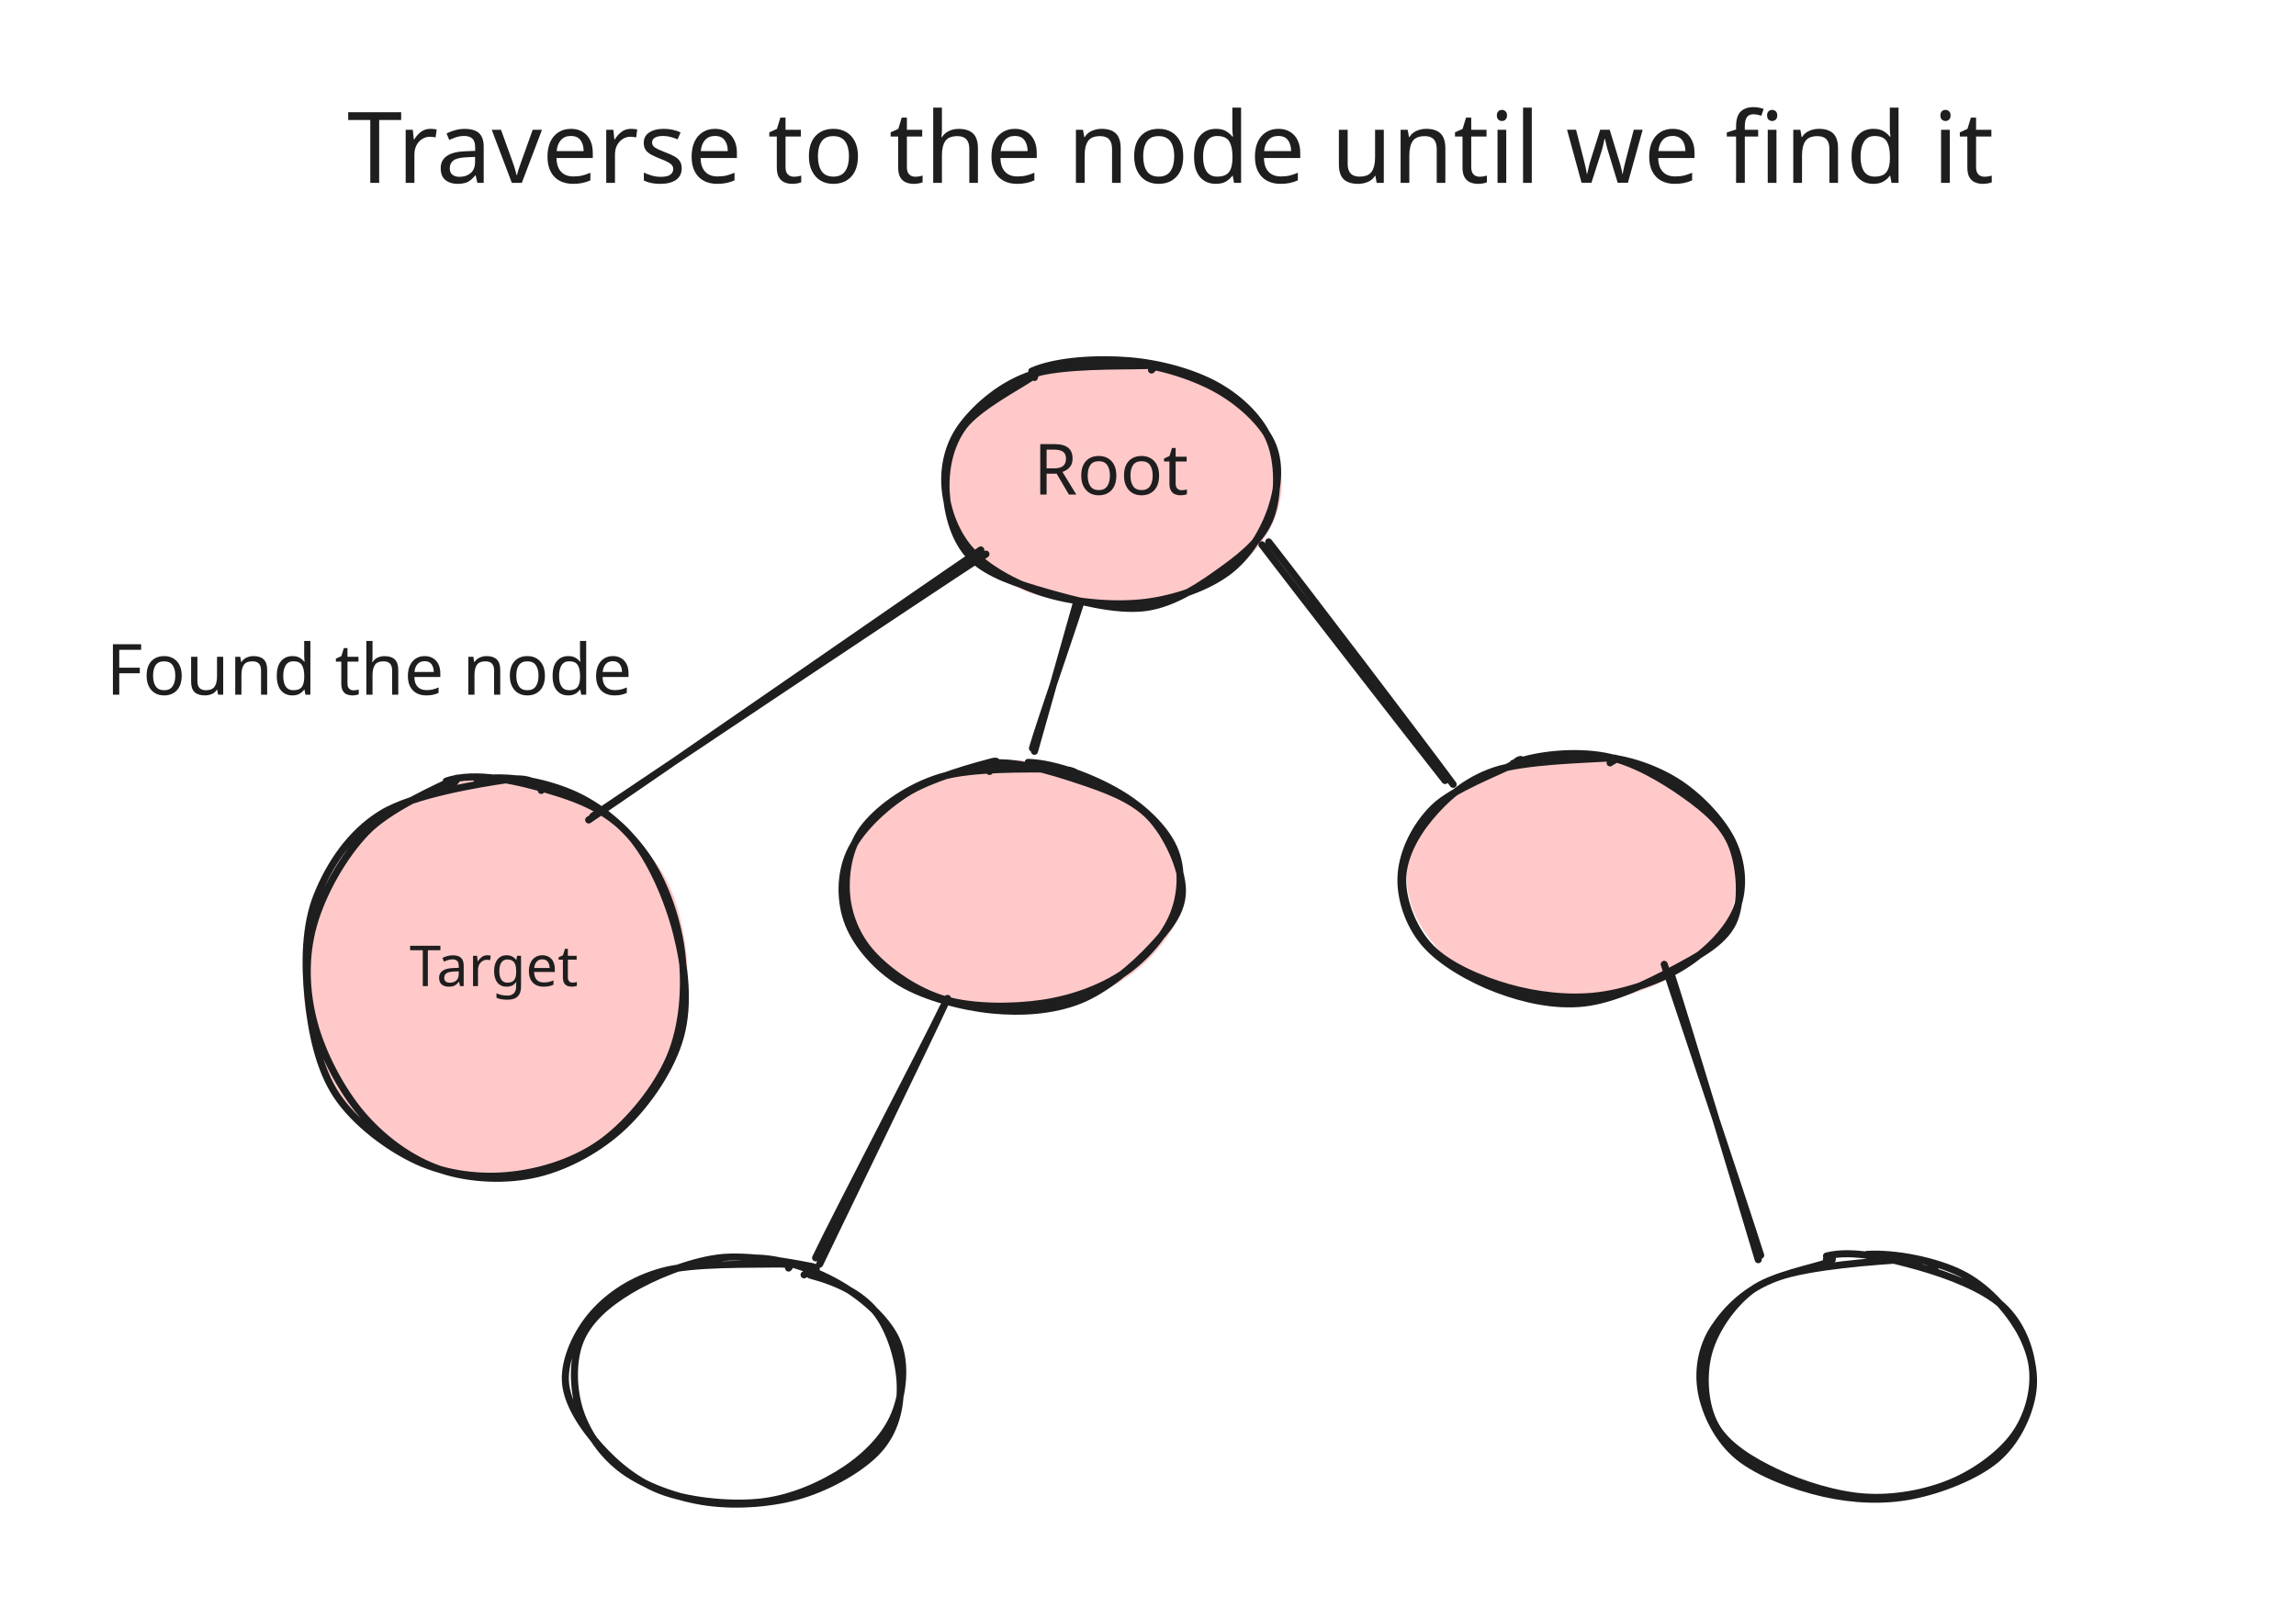
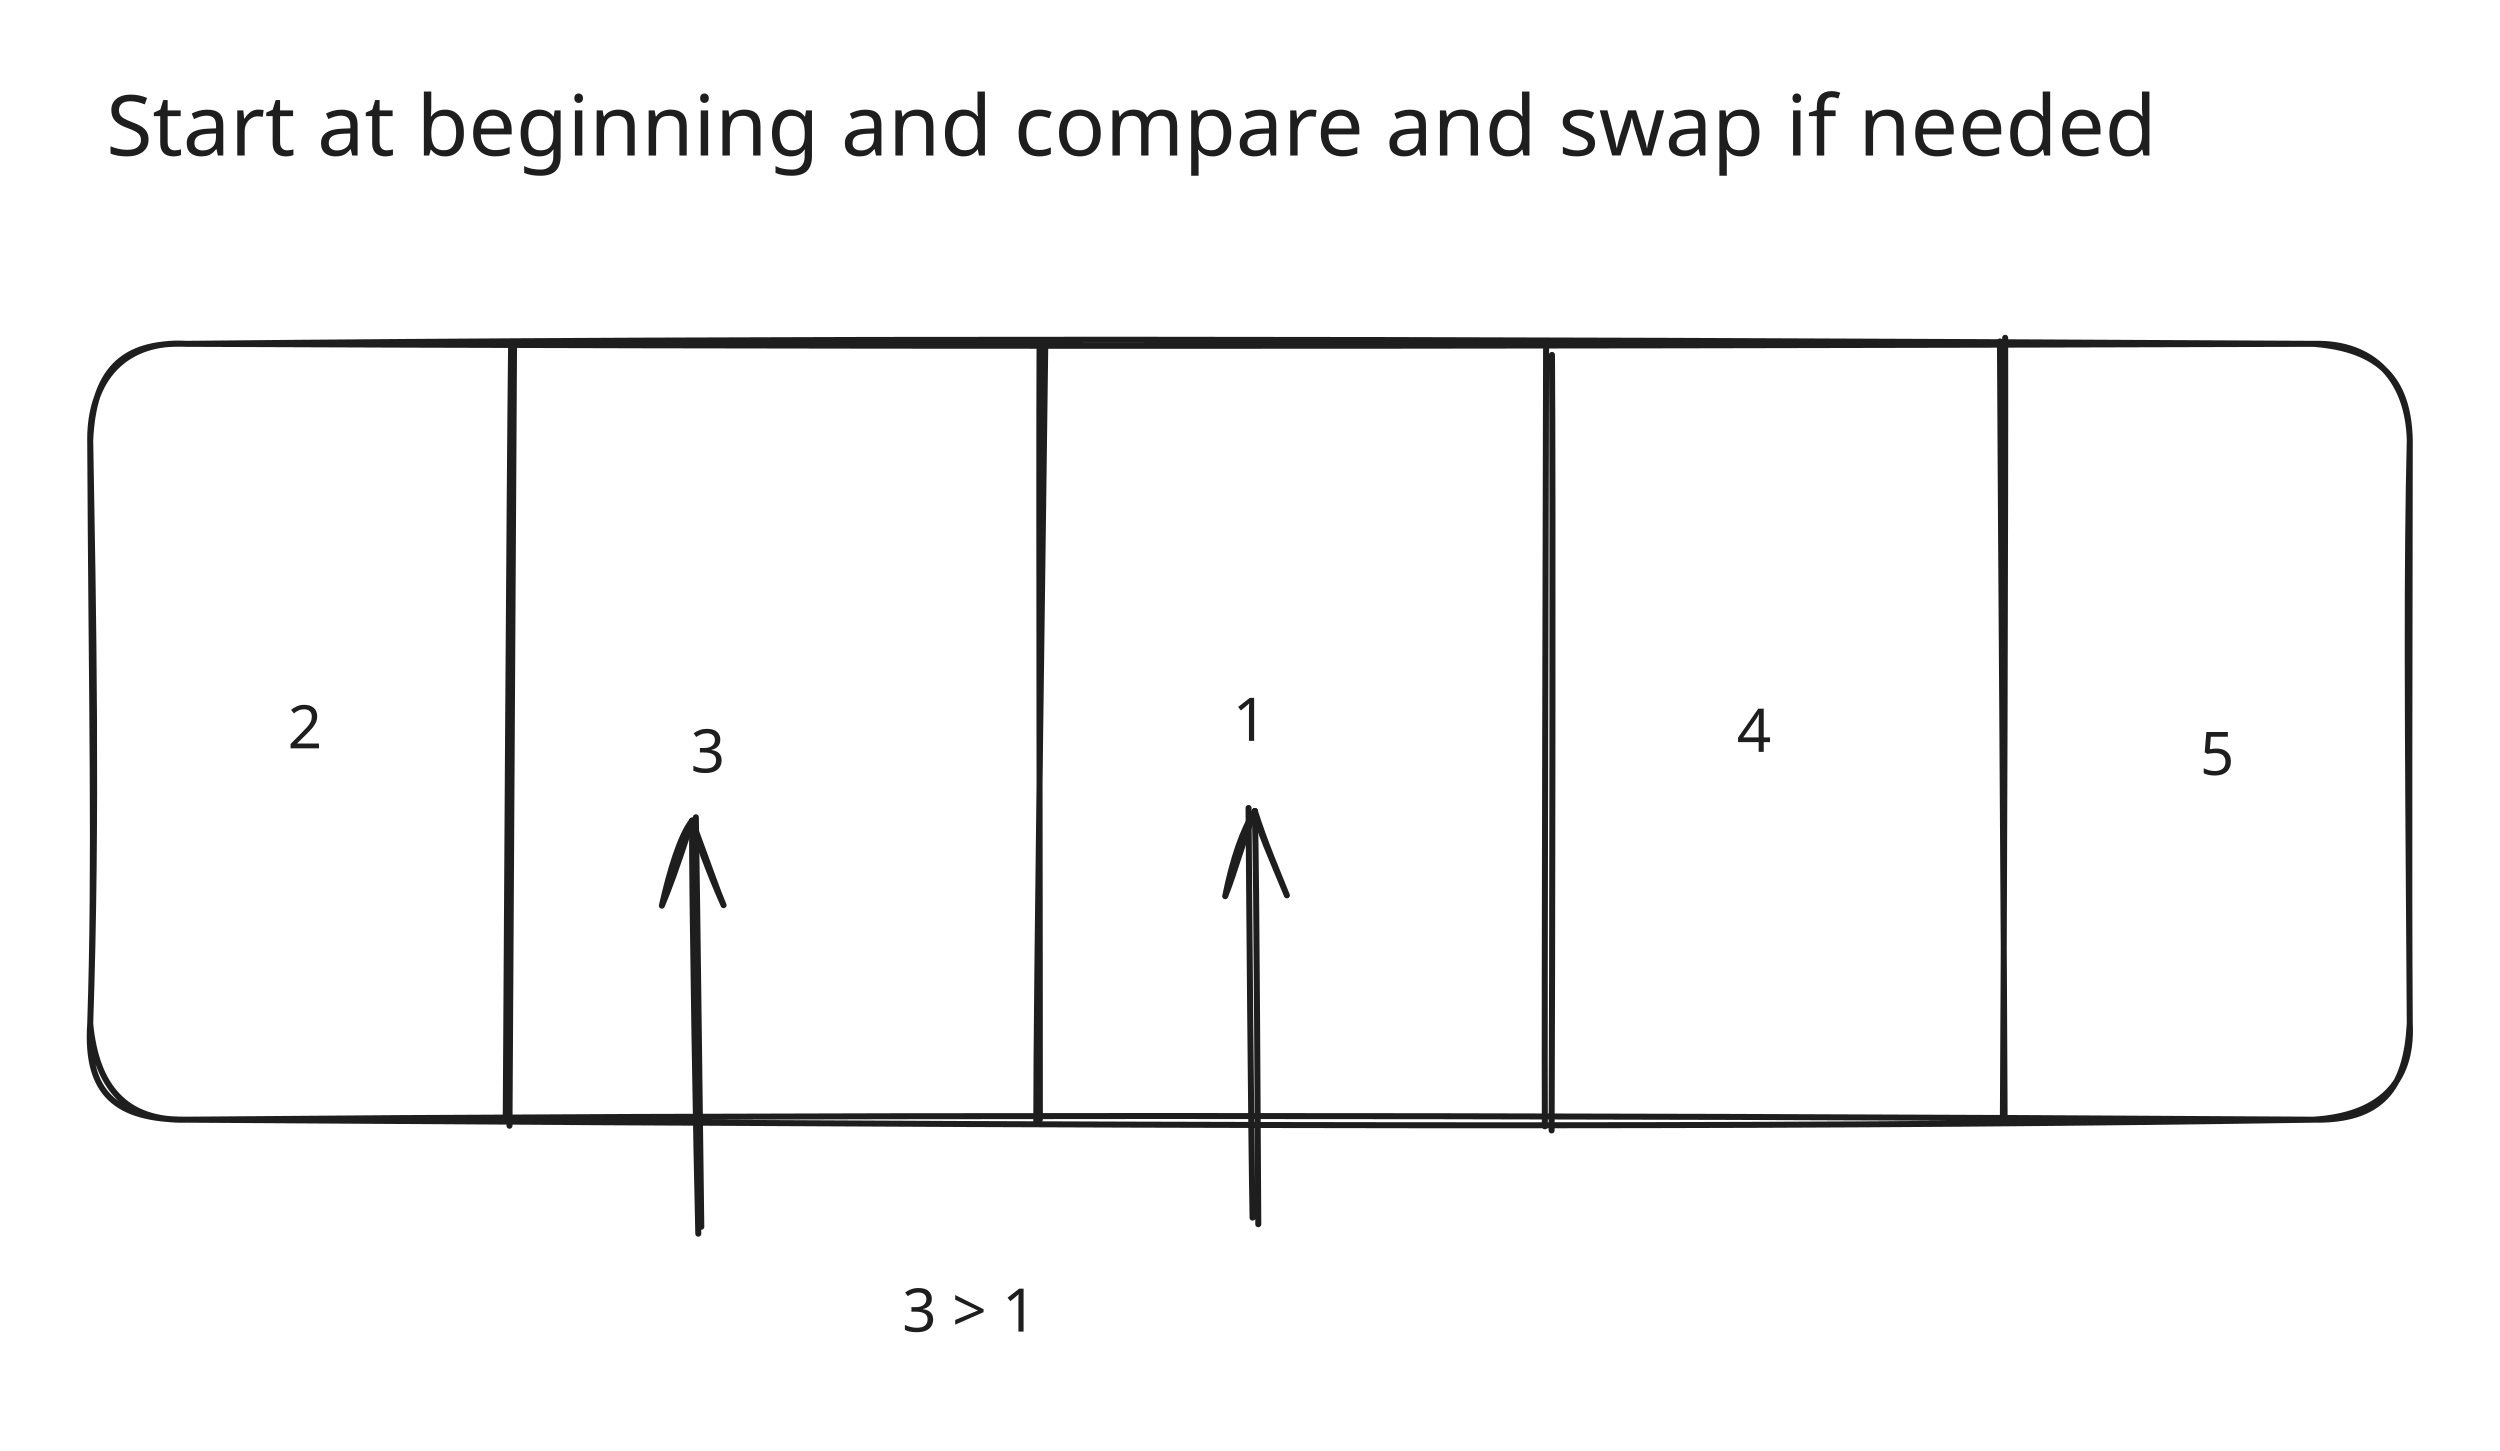
- <svg xmlns="http://www.w3.org/2000/svg" version="1.1" viewBox="0 0 649.457 454.667" width="649.457" height="454.667">
+ <svg xmlns="http://www.w3.org/2000/svg" version="1.1" viewBox="0 0 831.333 482.28" width="831.333" height="482.28">
  
-   eyJ2ZXJzaW9uIjoiMSIsImVuY29kaW5nIjoiYnN0cmluZyIsImNvbXByZXNzZWQiOnRydWUsImVuY29kZWQiOiJ4nO1aW1PjNlx1MDAxNH7nV2ToazfV0V19I0BKgM1uuC3dTidjXHUwMDEyk7hx7NRWXGKhs/+9smF9SWKTlFx1MDAwMO7Mmlx1MDAxOWJLsnUkfd+56OifnVptV88n9u6vtV37vme5Tj+wZrs/R+V3dlx1MDAxMDq+Z6pw/Fx1MDAxY/rToFx1MDAxN7dcdTAwMWNqPVx0f/3lXHUwMDE3azKpXHUwMDBmXHUwMDFjfeP7o3rPXHUwMDFmP75mu/bY9nRoXHUwMDFh/mGea7V/4v/Zjlxc15mEdtw8rkh7XHUwMDAySVx1MDAxN0vbvlx1MDAxN/dcblhcblwimJSQtHDCXHUwMDAz05u2+6b61nJDO62Jinbnx6eXJ0BFXHUwMDAzd+/1nfXps27qh7TbW8d1z/XcjYVcbn0z9rQu1IE/sr84fT38Plx1MDAwMZnyordcdTAwMDJ/Olx1MDAxOHp2XHUwMDE4XHI+XHUwMDE1059YPUfPozKEklLLXHUwMDFixN9IS+7Nk1x1MDAxMLTOKJZcYilEXGJGJKmN3sdS1pW5hFx1MDAwMFx1MDAwMFx0nC7Ite+7flx1MDAxMMn1XHUwMDEz2NFfKtmN1Vx1MDAxYlxyjHheP21ze9tTPZW2mT2NVtE6N5dcdTAwMTRcYkCAXHUwMDE0LGkxtJ3BUJsmXFzGTVx1MDAxOKeKXHUwMDAyRTwzQXa8XHUwMDFjgFx1MDAxNFx1MDAwMGFcdTAwMTippCbqftLqx8D4M12EwFx1MDAxYdut6Fx1MDAxNW/qutmZ9PpPM/lcdTAwMWRAKYTwU8m3dHxR+8NF6GXhl4Ogtu91MvAsYr5eTZvhnafRQfP20zU9vT6D/d2k3benu1T86aRvPVx1MDAwMlx1MDAxMFx1MDAwNFKcUVx0JLsuruONXHUwMDE2x+b6vVGK2Z3MQJaokpMzy1x1MDAxM1x1MDAwMoU8QVhcdTAwMDFcdTAwMTGA1fo8WTnqavNEyTpRnFx1MDAxMq5cdTAwMTQoJGiOJ1x1MDAwNKCOXHUwMDE4U4JcdTAwMDOhXFwoLl5CXHUwMDE0XHUwMDFkWF44sVx1MDAwMlx1MDAwM61lslBRR6BcdTAwMTSTVHGkyCqyYLbEXHUwMDBlginmIFx0eTk7clx1MDAxNUs02CZSU6l8T587XHUwMDBmMVx1MDAxM1GutGmNXHUwMDFkd55b1Vx1MDAxOMJmXHUwMDE2z3w/M31R6Z7rXGZcIjDv9oy0dpDDuXaMMUpcdTAwMWGMnX7fzSxSz3RlOZ5cdTAwMWS01tHzfuBcZlx1MDAxY89yL1ZKYsZtXHUwMDFmfV8qqGdcdTAwMTbrxlxu7ag2nrJSmpZYNCx5XHUwMDExU5lCgFxyVNc3aMo5bPVcdTAwMDYnXHUwMDE353u/6SM4uX/QnfFxtYmqXHUwMDEwrUvBkcG6oFxikzxRKUKxITFUoFx1MDAwMlxmU19E1Fe1aNxIzyjgdFx1MDAxYd7WoJUxXHUwMDE5I6PttmVzysBMXG7BXGbY+CRcdTAwMDTQXHUwMDA27tnllX3gz66Hd1x1MDAwZsfDXHUwMDBmh31ozNtyVG00XHUwMDBiyiP3TFxiRCRcdTAwMTNcdTAwMTTjXHUwMDA1NOPYPVOYXGLEXHUwMDExo9VFM1BgikjFtmCBtlx1MDAwZWdcdTAwMTBZuV5cdTAwMTHOilx1MDAxNMJcdTAwMTlcdTAwMDQhxlx0V+t7UcHk+ti7QV2v8WnwhYpJ48KfQ7XhbCBQXG5nXHUwMDFlo4hKyalBPrxcbpqNyqgjc3FAhFx1MDAwMeNcdTAwMTlcdTAwMDWbwNloliV1TJhxXyR9L3X83+KLztFl+1xmP/T4l+FVJ+yfXHJaV1x1MDAwN39vXHUwMDE4XzCl5OvHXHUwMDE3rJBcdTAwMTlcYksz9YakazNj9agrzVxmXHUwMDBlqo6pMGOVUlx1MDAwMEFcIs9cZkbqXHUwMDE4XHUwMDE4XHUwMDAwXHUwMDEzXHUwMDExefiiXFzbXHUwMDBiL1x1MDAxOK9jbFx1MDAwMlx1MDAxZMlcdTAwMTCTrCC+QIvkXHUwMDAwoqQgXHUwMDE4XHUwMDEwezk73je+XHUwMDAwnistiS8urGBgv1aE8YxuX4wwXHUwMDE2ZVkvxqD/1Y5RUIulXHRbXHUwMDE1MZ5cdTAwMDIxzvfabP37VE330P7R1UWjJcfXcnwgb8KKs9X4O8V2zNRsz46VsnUrnpk0sVAk51x1MDAxNri7fc9sm5tbJYgmuNAzM8FcdTAwMGVcdTAwMTZcdTAwMDQyrtuzgL7vsm5LY7fd6Zz9Neu2XHUwMDA1zC6qXHJoJWVcdTAwMTQ1XHUwMDAzpVx1MDAxNCnIhsWPgIZcXJzBKlxyaFxuiFLFRSUjjW3iOdbjq8JcZlRcYmaCzZxKlDFcYs+B+ePD7KO681x1MDAxYz5cdTAwMWT8tn92fnRcdTAwMGX3oKtccmYheUlOg1BcdTAwMTJcdTAwMDOIXHUwMDEwg2TFRKZ622hcdTAwMDZAz8JZXHUwMDE0XCL+u35mklxuXCJcdTAwMDR/r8zGq7hcXKG2XHUwMDAy3XC8vuNcclx1MDAxNl+xvX5BjWuFet9cdTAwMWaPXHUwMDFkbcT47DueXmxcdTAwMTF/dy9cYvzZ0LaW5sJ8ubBuXHUwMDEyfS5cdTAwMWZqpXe1XHUwMDE0YvFDcv/nzytbfyhe+uhaWvT0ezvZ302ZXHUwMDBmtNgxk0IxXHUwMDEwWbX4XHUwMDFj9Y9GndaXw1x1MDAxM19Pzk96J+2O50+7TrWpL1x1MDAwMZdR30Q3W0tnljM/XHUwMDFkcsJ0umSpjHxUcoxlXHUwMDE193h/ULuI2jjbnuL0hZdxl1x1MDAxN6ZYcZRVNCH2XHUwMDA2WyDq7PdmM/DZx9ldo91und5cdTAwMDQnh8OKc5ezOkaKXHUwMDFhRVx1MDAwNVxmXHUwMDExlX7l0Wyjulx0K1xyp3mkxZhcXJBri1sgK7jLM909cldSiblcdTAwMDCRLslcdTAwMGbqVp26LMdcXC63xVxcVnaIKNpcdTAwMDTgXHUwMDFiZKmcv8TXvZPxg9uw5yP4Ojs9+8wq7nAroUqYS/lbMVx1MDAxN6ebd1x0c+WS1TVcdTAwMDGAcfzRXHUwMDBmo/s/Ym66stElt2ZzM7p+kblcXFx1MDAxMclcZmrXZ+7o985lc3567/KeXHUwMDE3iM78WLauK+4vXHUwMDBiUWZzKVdvXHUwMDE1Klx1MDAxM1x1MDAxNuuIxyNcdTAwMWIrs1x1MDAwZZkjV0lOWVx1MDAwMGJcYslcdTAwMWaR8f+HyVx1MDAxZopWOrpcdTAwMDTdkNhF+URSYpJcdTAwMDFM51xcbLChS1vh7eX+x+nF+cRi+902Pm3fVDzTblxiXHUwMDFib+hcdTAwMDKRXG44yqS14nO9wN+K2FxmQ5TYXHUwMDE01ChUhUGm1j9hNlna88KKmiiebuMw7ztcdTAwMWZXlLnSsnRiYEVAtWvar+mhXfP8vl2betpxazO7dmtYX3OKso2ufZtnQT7XqP1JUaIxN5ylrOJmXCKtlXTE5UnH4vNcdTAwMDFosTTZ0lZKKrbJqcbmJ3k0XHUwMDBl/HkousOhc6A63Y51U206M1wicjuGKazi2JiLfE7kJWwuPjhDVZ2ayVx1MDAxNkJhxVduZi+fPFx1MDAxNkhSjCR5VyZcdTAwMTNMmcri9FVcdTAwMGZcdTAwMWU3I9FcdTAwMTLCvC1li/re6NDxzpPx3rUmk3Nt5jLxj8ziOf2nXHRJ5di9c+xZo9wu7DxxPmKXXHUwMDFkO1xc33a+/Vx1MDAwYuFy0VgifQ==
+   eyJ2ZXJzaW9uIjoiMSIsImVuY29kaW5nIjoiYnN0cmluZyIsImNvbXByZXNzZWQiOnRydWUsImVuY29kZWQiOiJ4nO2a63PauFx1MDAxNsC/569guF83Xr1cdTAwMWb9cGfSPFx1MDAxYUia0tKmTe/sdIxtiFx1MDAxM2Oztlx0oTv93/fIXHUwMDEw/CBQ2Fx1MDAwNcreLZ1pQJKtI+n8dFx1MDAxZdJcdTAwMWZcdTAwMDe1Wj1cdTAwMWRcdTAwMGa8+ota3Xt07MB3Y3tU/8WUP3hx4kchVJHsd1x1MDAxMlxyYydreZumg+TFr7/ag4HV89NOXHUwMDE03VtO1J885lx1MDAwNV7fXHUwMDBi01x1MDAwNFx1MDAxYf5cdTAwMGZ+12p/ZP9cdTAwMTc6ij0ntcNe4GVcdTAwMGZkVXlfWPFq6VVcdTAwMTRm/UqNXHSnXGarWVx1MDAwMz85ge5Sz4Xarlx1MDAxZCReXmOK6smValx1MDAxZN5EJ1x1MDAxN+PH7vnQRp1z3Fxu8l67flx1MDAxMLTTcZBJlUQw+LwuSePo3vvou+nt01xmXHUwMDE0ylx1MDAxNz1cdTAwMTVHw95t6CVm9HhWXHUwMDFhXHJsx0/HplxmoVnpZFxuXtTykkf4xVx1MDAwNLc0fKjSgilGZT5cdTAwMWTmXHUwMDA1RDJcdTAwMGJxyiWSXGYzyVhFsOMoiGIj2H+wZ/7lonVs575cdTAwMDfyhe6sTVx1MDAxYdthMrBjWK683Wg6ZCmxReEjXHUwMDE5XCK0JMet5/duUyNcZs+XXCLxslXAWFx1MDAxMY2xlnmN6XTQcDOF+C2f+9jue1xy80g4XGaC4lx1MDAwNIbudFx1MDAwMp9cdTAwMTQnV1x1MDAxZDot+ZaPyrQ/rapcXFHtSqqXeo/5UFx1MDAwYoqCXHUwMDFiTe1cXN016btcdTAwMGZx37v78M7/8nBZn7X7Nv2Wiz9cdTAwMWO49kTvsERaUqpcdTAwMTiWOleTwFx1MDAwZu+rY1x1MDAwYlwi5z5X1YPCQOZcdTAwMTApyVmgQ5BFcMC8Ky4xRWJlOp5cdTAwMWb0XtOhmLI0XHUwMDE3glxipVx0UlqV4KBcdTAwMWFZfCdwcIthgFRhkINxXG770nN0VOEgknOF+Fx1MDAwNtAoVcwxsExNsUJYrqGmuVRRmLb9r2ZNXGIqlZ7ZfT9cdTAwMTiX1jTTX6Ni9VLRUeD3jFx1MDAxYddcdTAwMWRcdTAwMTDVi0tcdTAwMWGe+mB+Zlxy+r7rXHUwMDE2XHKEXHUwMDAz/dh+6MWNVTb2KPZ7fmhcdTAwMDfv58WAXHUwMDExe+dPS4StwlwidezEM7XZZC2lM2v1nO3irFo6w9MoJGVCr2G8vtL2q3fHonGrpWx1XXhDON5vPFx1MDAwNSpcdTAwMWKvMp6g/lx1MDAxNlVCKSqJXHUwMDA2XHUwMDE0XHUwMDA0r1xitjk+c7GKxspC8KGIY8mlykc4pZNcdTAwMTJOXHUwMDE48JlP11x1MDAwNi1cdTAwMTf5vuXaXG61SWrH6Us/dP2wV33EXHUwMDBi3Vx1MDAwNTWBnaTHUb/vpyBGK/LDtNpcInvvUVx1MDAxY0ejW8+em1x1MDAwYnjzwrqBeV3ZVOffavnKZT9m33/75fut51Y4f/qg+HddrFx0k9XSXHUwMDE51lhojFx1MDAwNNialbG+iHxcdTAwMWF+PDy977jd8eno+qbzxb7eb6ylXCKwUWolkEBcdTAwMTJcdEXnXFxS4Fx1MDAxZHFBXHUwMDA1+Odqe1b3r1BNXHUwMDEw7LuUb8kh/Yn1P1x1MDAxOGtcIqqlT1gzUFx1MDAxOK00X53q6KJ5PY5fti+D1+xL6zY+O7nqdfebas3BW9ZcdTAwMTSCO1x1MDAwMVNbdEsnVFx1MDAwYotcdTAwMGJcIiXYcqwor8r1Y6lWTGJcdTAwMGVcdTAwMDDlK/hcdTAwMTPqn1CbtcO0Wpq74IRQKjRd3Vx1MDAwNb9px1x1MDAxZt4mXHUwMDBmV62T+0vaXHUwMDFii+To5bHcb6oxRtjSRHAmXHUwMDA1VlLlmjihmmZUM5PXIVxc4v0y1lx1MDAxME5TpMCLyFx1MDAxZv7J9b+K64WJr4VYM1x1MDAwNIacXGK6uq3uv/6dea37N1x1MDAxZT+WN++T10dq9HCx31Rzii0hXHUwMDA0XHUwMDE3TDPMUCFccjjJe9EsKWymwoTe27PVmFmEQoC/JCU854BcdTAwMTPNXHUwMDAwar1cdTAwMDGkl2e9ZppWyvxOlvz6s1x1MDAxM1B7fH7KPtLHNm90j5utdjlcdTAwMTH8pIG2gWa91C+RXFzk67rtnFx1MDAxYVmQU1x1MDAwYrxuXHUwMDE5nXJGLY1cdTAwMDaL0mklUau5s0J3m8idLVx1MDAwMlx1MDAxY7OF5z5cdTAwMThcdTAwMDJPXCJcdF4jtX1xd382vGRnj+Mo6ShcdTAwMTa3m9ef3u434kD3XHUwMDEyxFx1MDAxOVj1XHUwMDFkIU4tYXLbXHUwMDFjY1x0XHUwMDBlxEqMS81cdTAwMThXXGb/XHUwMDFmM07Ba1rneOfvMU53yzjdXHUwMDEx41x1MDAwNde7yjhBjIKhYKszfuhH5PQquHTaI6dJUPz+Ouk195tx8M3B/2ZcdTAwMDC5VoRcdTAwMTGsqudXYF5cdMJCXHUwMDEwhFx1MDAwMChZXHUwMDExbIOQXHUwMDEzS5rzKyk10WJFylx0XHUwMDAyR4vAXHUwMDFltYGo+59ygMV2XHUwMDBiXCLbXHUwMDExiHjhObI0XHUwMDA3NJjL1YPku17jhn1izuert9L/Sq7u+jeOt+dcdTAwMWNiIZdwaIytgnnglGCCpWRbXHUwMDA1Mcs1gmnHXHUwMDEwmK/EIdaMS8bRv4lDvltcdTAwMGX5bjgkdGFcbloqTqjJvq7M4Vx1MDAxYs/9+s5cdTAwMWScn/9+9qrhIPdcdTAwMDKdNML95pBN7lx1MDAxOFx1MDAxMY51+Vx1MDAxMkX2uNKWXHUwMDA0a6hcdTAwMDX4oYhcbr01XGIlXHUwMDExloK1XHUwMDEw4IBcdTAwMDCNhTmfUUjnKFSUXGLOJdnAcfFcdTAwMGaGUJVKl0DYNlx0p5qd1jpcdTAwMWXQXHUwMDEy+mGvZoduzYn6Zmaz78nIXHUwMDFl1PxuLYRJ8tzabqn9O/KthDlhSzGfhFx1MDAxNc9xXoiM5lx1MDAxY1/NldJyjeB2eaCzl6BcdTAwMGKhXHUwMDE2g86hkoA7SsBcYlx1MDAxMlwi+fasLbKooJhizpRmiClcdTAwMDB+XHUwMDFldVxc2JRnXHUwMDE2V1BGUfFAcH/y0n85Ml05L11cdTAwMTB5eru3sUKWJdtPnGGSzbtcdTAwMTBcdTAwMWM2K5OoZVgywlxujXr2wGhcYkQ+giqOiaLSXHUwMDA0gnOTsuGEeJXWjebEXHUwMDBml2haVlx1MDAwZkqWv+Og+HftzYWyhVE1hHhcdTAwMTBKUprD+N07oZ/OXHUwMDFlji4+XHUwMDBm/ehcdTAwMTXGp2+azdFNXHUwMDExpH3cW8B3tlx1MDAxMEwy11x1MDAwNFx1MDAwYsZJ7idMNlx1MDAxN3NXkyCDXHTieIsxNbIkp0hwjZk5nVx1MDAxNuRcdTAwMTk34rm9RUCMwVx038u9Zd1LzevvLds889o24ovWO6ten/BFUcLipFx1MDAxOThcdTAwMGVcdTAwMDRiVLk6353D/uVN8+xTp/M6Tk+HrVx1MDAxMCD/sN98y1x1MDAwMjNcdTAwMTnRW2SYKUuueb5cdTAwMDWbvORcbmn8Q691c6ZcdTAwMGLX3beenq79t7boave2UtTlLteKylx1MDAwZqZcdTAwMTDX7cFcdTAwMDBihNSbbZWwVL47XHUwMDFkft59/cH3Ri+Xq87BlGODjJftvd9cdTAwMGW+/Vx0QXtcIlx1MDAxNSJ9
  <defs>
    <style class="style-fonts">
      @font-face {
        font-family: "Virgil";
        src: url("https://unpkg.com/@excalidraw/excalidraw@undefined/dist/excalidraw-assets/Virgil.woff2");
      }
      @font-face {
        font-family: "Cascadia";
        src: url("https://unpkg.com/@excalidraw/excalidraw@undefined/dist/excalidraw-assets/Cascadia.woff2");
      }
      @font-face {
        font-family: "Assistant";
        src: url("https://unpkg.com/@excalidraw/excalidraw@undefined/dist/excalidraw-assets/Assistant-Regular.woff2");
      }
    </style>
  </defs>
-   <rect x="0" y="0" width="649.457" height="454.667" fill="transparent" />
-   <g stroke-linecap="round" transform="translate(266.8761 102.3333) rotate(0 47.33334 34.33333)">
-     <path d="M57.62 1.66 C65.47 2.32, 74.42 5.87, 80.52 10.07 C86.62 14.28, 92.48 20.63, 94.22 26.86 C95.97 33.09, 94.26 41.68, 90.98 47.47 C87.71 53.25, 81.27 58.19, 74.57 61.58 C67.87 64.97, 59.29 67.23, 50.78 67.8 C42.27 68.38, 31.15 68.02, 23.51 65.03 C15.87 62.04, 8.75 55.37, 4.95 49.86 C1.14 44.34, -0.25 38.02, 0.68 31.93 C1.61 25.85, 5.36 18.26, 10.54 13.36 C15.71 8.46, 23.31 4.5, 31.74 2.55 C40.17 0.59, 56.08 1.56, 61.1 1.65 C66.11 1.73, 62.28 2.52, 61.84 3.07 M70.2 3.6 C77.7 5.89, 84.93 11.85, 89.16 17.29 C93.4 22.72, 95.99 29.99, 95.63 36.2 C95.27 42.41, 92.12 49.37, 87.01 54.53 C81.89 59.69, 73.26 65.15, 64.93 67.16 C56.6 69.18, 45.19 68, 37.04 66.6 C28.88 65.19, 21.92 62.64, 16.03 58.73 C10.13 54.81, 3.74 48.96, 1.67 43.11 C-0.41 37.27, 0.77 29.51, 3.58 23.65 C6.39 17.8, 11.84 12.08, 18.54 7.99 C25.25 3.9, 35.35 -0.19, 43.81 -0.86 C52.28 -1.54, 65.36 3.1, 69.34 3.96 C73.32 4.82, 68.03 3.63, 67.69 4.31" stroke="none" stroke-width="0" fill="#ffc9c9" />
-     <path d="M51.23 0.37 C59.36 0.5, 69.82 3.75, 76.74 7.48 C83.66 11.22, 90.09 17.12, 92.75 22.77 C95.42 28.43, 94.78 35.32, 92.76 41.42 C90.74 47.51, 86.51 54.92, 80.61 59.35 C74.71 63.79, 65.86 66.95, 57.37 68.03 C48.89 69.11, 37.9 68.21, 29.71 65.85 C21.51 63.49, 13.09 58.95, 8.21 53.88 C3.33 48.81, 0.88 41.48, 0.43 35.45 C-0.01 29.41, 1.43 23.01, 5.52 17.7 C9.62 12.39, 16.54 6.34, 25 3.58 C33.47 0.81, 50.67 1.3, 56.31 1.09 C61.95 0.89, 58.91 1.89, 58.85 2.34 M24.98 2.66 C31.97 -0.44, 43.69 -1, 52.46 -0.29 C61.23 0.41, 70.95 3.11, 77.59 6.89 C84.24 10.68, 89.85 16.26, 92.35 22.41 C94.85 28.56, 94.77 37.77, 92.61 43.78 C90.45 49.8, 85.31 54.2, 79.4 58.49 C73.49 62.78, 65.54 68.42, 57.15 69.54 C48.76 70.65, 37.28 67.53, 29.06 65.18 C20.84 62.83, 12.56 60.15, 7.85 55.44 C3.13 50.73, 1.14 43.13, 0.77 36.94 C0.41 30.76, 1.67 23.75, 5.67 18.34 C9.67 12.93, 21.43 6.81, 24.77 4.49 C28.11 2.18, 24.97 4.13, 25.72 4.45" stroke="#1e1e1e" stroke-width="2" fill="none" />
+   <rect x="0" y="0" width="831.333" height="482.28" fill="transparent" />
+   <g stroke-linecap="round" transform="translate(30 114.3334) rotate(0 385.6667 129)">
+     <path d="M32 0 C232.29 0.86, 434.42 0.91, 739.33 0 M32 0 C229.12 -1.92, 426.25 -1.71, 739.33 0 M739.33 0 C761.81 1.77, 770.91 12.29, 771.33 32 M739.33 0 C759.9 -0.52, 770.79 12.57, 771.33 32 M771.33 32 C771.29 103.81, 770.99 175.6, 771.33 226 M771.33 32 C770.32 74.61, 770.54 116.32, 771.33 226 M771.33 226 C770.16 247.72, 761.85 258.4, 739.33 258 M771.33 226 C772.34 246.34, 760.58 256.67, 739.33 258 M739.33 258 C476.52 256.33, 212.84 256.4, 32 258 M739.33 258 C587.78 260.29, 435.99 260.66, 32 258 M32 258 C11.83 258.58, 1.99 247.18, 0 226 M32 258 C8.72 258.02, -1.55 249.51, 0 226 M0 226 C1.8 172.81, 0.41 117.7, 0 32 M0 226 C2.35 157.86, 1 87.91, 0 32 M0 32 C-0.14 12.12, 11.25 -1.27, 32 0 M0 32 C1.1 9.27, 10.31 -0.79, 32 0" stroke="#1e1e1e" stroke-width="2" fill="none" />
  </g>
-   <g transform="translate(290.7297 124.3893) rotate(0 23.50998 12.5)">
-     <text x="23.51" y="0" font-family="Virgil, Segoe UI Emoji" font-size="20px" fill="#1e1e1e" text-anchor="middle" style="white-space: pre;" direction="ltr" dominant-baseline="text-before-edge">Root</text>
-   </g>
-   <g stroke-linecap="round" transform="translate(397.2094 214) rotate(0 47.33334 34.33333)">
-     <path d="M66 2.07 C73.76 4.05, 81.06 10.44, 85.72 15.54 C90.38 20.64, 93.46 26.74, 93.94 32.66 C94.43 38.58, 92.99 45.55, 88.63 51.07 C84.28 56.59, 75.65 62.99, 67.82 65.8 C59.99 68.6, 49.94 68.6, 41.66 67.88 C33.37 67.16, 24.54 65.29, 18.13 61.49 C11.72 57.69, 5.89 50.93, 3.19 45.07 C0.48 39.21, -0.18 32.26, 1.92 26.34 C4.02 20.41, 9.74 13.71, 15.8 9.5 C21.86 5.29, 29.28 1.88, 38.26 1.07 C47.24 0.26, 63.51 3.57, 69.68 4.66 C75.86 5.75, 75.58 7.03, 75.3 7.61 M45.12 0.34 C53.2 -0.52, 63.95 1.45, 71.25 4.56 C78.55 7.66, 85.27 13.8, 88.92 18.94 C92.57 24.09, 93.57 29.51, 93.16 35.44 C92.75 41.37, 91.31 49.23, 86.46 54.53 C81.61 59.82, 72.12 64.89, 64.06 67.2 C56 69.51, 46.41 69.72, 38.11 68.38 C29.81 67.04, 20.26 63.81, 14.25 59.16 C8.24 54.51, 3.87 46.63, 2.06 40.5 C0.25 34.37, 0.69 28.02, 3.39 22.39 C6.08 16.75, 11.35 10.2, 18.22 6.67 C25.09 3.15, 40.41 2.43, 44.61 1.23 C48.81 0.04, 43.53 -1.1, 43.42 -0.52" stroke="none" stroke-width="0" fill="#ffc9c9" />
-     <path d="M53.34 0.01 C61.32 0, 70 2.83, 76.57 6.81 C83.14 10.79, 89.87 17.87, 92.78 23.9 C95.69 29.92, 96.3 37.1, 94.04 42.97 C91.78 48.85, 85.76 55.03, 79.23 59.15 C72.7 63.27, 63.17 66.64, 54.86 67.67 C46.56 68.7, 37.28 67.58, 29.41 65.34 C21.53 63.09, 12.59 59.24, 7.61 54.21 C2.64 49.17, -0.39 41.27, -0.45 35.11 C-0.51 28.95, 2.91 22.41, 7.25 17.23 C11.58 12.05, 17.26 6.82, 25.55 4.02 C33.84 1.23, 51.54 0.84, 56.98 0.47 C62.43 0.1, 58.59 1.31, 58.23 1.81 M30.79 1.95 C38.02 -0.72, 48.56 -1.58, 56.65 -0.1 C64.75 1.38, 73.34 6.56, 79.36 10.85 C85.39 15.13, 90.54 19.54, 92.8 25.59 C95.07 31.63, 95.77 41.32, 92.95 47.11 C90.13 52.91, 82.91 56.59, 75.89 60.36 C68.87 64.13, 59.11 68.83, 50.84 69.75 C42.57 70.66, 33.82 68.69, 26.28 65.84 C18.73 62.99, 10.11 58.07, 5.59 52.65 C1.06 47.23, -1.35 39.7, -0.87 33.32 C-0.4 26.95, 3.07 19.63, 8.43 14.4 C13.78 9.18, 27.41 4.07, 31.25 1.98 C35.09 -0.1, 31.27 1.14, 31.44 1.89" stroke="#1e1e1e" stroke-width="2" fill="none" />
-   </g>
-   <g stroke-linecap="round" transform="translate(238.8761 216.3334) rotate(0 47.33334 34.33333)">
-     <path d="M40.76 1.06 C48.51 -0.16, 59.03 0.45, 66.92 2.84 C74.81 5.23, 83.61 9.93, 88.12 15.39 C92.64 20.84, 94.31 29.36, 93.99 35.58 C93.67 41.8, 90.71 47.62, 86.19 52.72 C81.67 57.82, 74.48 63.63, 66.89 66.2 C59.31 68.78, 49.13 69.11, 40.69 68.15 C32.26 67.2, 22.65 64.52, 16.27 60.47 C9.89 56.42, 4.91 49.8, 2.43 43.84 C-0.04 37.88, -0.88 30.62, 1.42 24.72 C3.72 18.81, 8.86 12.4, 16.2 8.4 C23.54 4.39, 40.2 1.84, 45.46 0.69 C50.72 -0.46, 47.9 0.93, 47.76 1.5 M50.7 0.34 C58.65 0.26, 68.24 4.04, 74.77 7.34 C81.31 10.64, 86.51 14.63, 89.91 20.13 C93.3 25.64, 96.47 33.94, 95.14 40.37 C93.8 46.8, 87.85 54.05, 81.91 58.69 C75.96 63.34, 67.73 66.77, 59.47 68.22 C51.2 69.68, 40.39 69.69, 32.33 67.4 C24.28 65.12, 16.43 59.47, 11.13 54.53 C5.83 49.58, 1.68 43.75, 0.56 37.74 C-0.56 31.73, 0.47 23.81, 4.4 18.48 C8.34 13.15, 16.77 9.04, 24.18 5.75 C31.59 2.46, 44.7 -0.61, 48.84 -1.24 C52.99 -1.87, 48.81 1.04, 49.05 1.97" stroke="none" stroke-width="0" fill="#ffc9c9" />
-     <path d="M51.95 -0.67 C60.03 -0.42, 70.77 3.9, 77.64 7.95 C84.52 11.99, 90.64 17.85, 93.19 23.62 C95.74 29.38, 95.35 36.63, 92.94 42.54 C90.54 48.44, 84.95 54.91, 78.78 59.07 C72.61 63.22, 64.35 66.26, 55.94 67.48 C47.53 68.71, 36.34 68.75, 28.34 66.42 C20.33 64.09, 12.52 58.58, 7.88 53.51 C3.25 48.44, 0.87 42.03, 0.54 35.98 C0.22 29.92, 1.49 22.58, 5.94 17.16 C10.39 11.74, 18.46 6.12, 27.25 3.46 C36.05 0.8, 52.3 1.26, 58.7 1.19 C65.11 1.13, 65.87 2.46, 65.69 3.07 M40.47 -0.34 C48.1 -1.41, 58.28 1.77, 65.93 4.29 C73.58 6.82, 81.44 9.6, 86.39 14.81 C91.33 20.01, 95.53 29.39, 95.59 35.53 C95.65 41.67, 91.6 46.46, 86.74 51.65 C81.89 56.84, 73.97 63.72, 66.46 66.67 C58.96 69.63, 50.13 70.21, 41.71 69.38 C33.29 68.55, 22.7 65.74, 15.93 61.68 C9.16 57.61, 3.52 51.09, 1.1 44.98 C-1.32 38.86, -1.33 31.12, 1.4 24.98 C4.12 18.84, 10.78 12.42, 17.45 8.13 C24.13 3.83, 37.54 0.24, 41.46 -0.79 C45.39 -1.83, 40.91 1.21, 41.02 1.9" stroke="#1e1e1e" stroke-width="2" fill="none" />
-   </g>
-   <g stroke-linecap="round" transform="translate(85.87608 220) rotate(0 54.00003 56.5)">
-     <path d="M40.71 2.31 C48.65 -0.53, 59.91 -0.89, 68.74 1.73 C77.57 4.36, 87.26 11.13, 93.68 18.04 C100.11 24.95, 105.19 34.04, 107.28 43.21 C109.37 52.38, 108.79 63.96, 106.22 73.05 C103.66 82.15, 98.59 91.3, 91.88 97.79 C85.16 104.28, 74.9 109.76, 65.92 111.97 C56.94 114.17, 46.37 113.67, 38.02 111.01 C29.66 108.35, 21.87 102.78, 15.79 96.02 C9.7 89.27, 3.78 79.67, 1.5 70.51 C-0.79 61.34, -0.49 50.08, 2.09 41.03 C4.66 31.98, 9.82 22.77, 16.92 16.2 C24.02 9.63, 39.51 4.06, 44.7 1.61 C49.88 -0.84, 47.79 0.84, 48.02 1.49 M29.19 7.15 C36.34 2.43, 48.1 0.2, 57.12 0.57 C66.14 0.93, 75.71 4.58, 83.32 9.35 C90.94 14.12, 98.64 20.93, 102.81 29.18 C106.97 37.44, 108.97 49.32, 108.3 58.88 C107.64 68.45, 103.58 78.42, 98.8 86.55 C94.02 94.68, 87.58 103.47, 79.63 107.66 C71.69 111.85, 60.27 112.03, 51.11 111.67 C41.95 111.32, 32.01 110.19, 24.67 105.53 C17.34 100.86, 11 92, 7.11 83.67 C3.22 75.34, 0.99 65.23, 1.33 55.54 C1.67 45.86, 4.79 33.63, 9.17 25.58 C13.55 17.54, 24.17 10.34, 27.6 7.27 C31.04 4.19, 29.3 6.52, 29.78 7.14" stroke="none" stroke-width="0" fill="#ffc9c9" />
-     <path d="M49.08 0.55 C57.77 -1.01, 69 1.24, 77.09 5 C85.18 8.76, 92.63 15.53, 97.63 23.1 C102.62 30.66, 106.05 41.05, 107.05 50.38 C108.04 59.71, 107.3 70.33, 103.6 79.06 C99.89 87.8, 92.25 97.22, 84.81 102.78 C77.36 108.33, 67.67 111.45, 58.92 112.41 C50.17 113.38, 40.58 112.29, 32.32 108.55 C24.07 104.8, 14.57 97.7, 9.39 89.95 C4.21 82.19, 2.15 71.47, 1.22 62.03 C0.3 52.58, 0.35 41.93, 3.82 33.29 C7.3 24.64, 13.14 15.61, 22.09 10.15 C31.03 4.7, 49.99 1.65, 57.51 0.56 C65.04 -0.54, 67.22 2.7, 67.22 3.6 M40.35 0.97 C48.73 -1.97, 61.13 1.12, 69.77 3.66 C78.41 6.2, 86.24 9.49, 92.2 16.22 C98.15 22.94, 103.09 34.55, 105.5 44.02 C107.9 53.5, 109.08 64.01, 106.64 73.06 C104.2 82.11, 97.58 91.83, 90.83 98.33 C84.09 104.82, 74.85 109.92, 66.17 112.01 C57.48 114.1, 47 113.65, 38.74 110.87 C30.48 108.09, 22.57 102.3, 16.6 95.33 C10.62 88.35, 5.18 77.94, 2.87 69.02 C0.57 60.1, 0.29 50.73, 2.76 41.8 C5.23 32.87, 11.14 22.3, 17.7 15.45 C24.25 8.6, 38.23 2.67, 42.08 0.69 C45.93 -1.29, 40.9 2.62, 40.78 3.57" stroke="#1e1e1e" stroke-width="2" fill="none" />
-   </g>
-   <g transform="translate(111.5803 266.5485) rotate(0 28.11198 10)">
-     <text x="28.112" y="0" font-family="Virgil, Segoe UI Emoji" font-size="16px" fill="#1e1e1e" text-anchor="middle" style="white-space: pre;" direction="ltr" dominant-baseline="text-before-edge">Target</text>
-   </g>
-   <g stroke-linecap="round" transform="translate(160.8761 356) rotate(0 47.33334 34.33333)">
-     <path d="M53.45 -0.1 C61.31 0.13, 70.75 3.74, 77.34 7.71 C83.93 11.68, 90.54 17.65, 93 23.72 C95.47 29.79, 94.61 38.12, 92.14 44.13 C89.67 50.14, 84.36 55.67, 78.17 59.78 C71.98 63.9, 63.48 67.76, 54.99 68.82 C46.51 69.88, 34.99 68.77, 27.27 66.14 C19.55 63.51, 13.39 58.28, 8.69 53.03 C3.99 47.78, -0.65 40.89, -0.95 34.64 C-1.24 28.39, 2.33 20.71, 6.91 15.54 C11.5 10.37, 18.03 5.93, 26.54 3.61 C35.05 1.28, 52.05 1.72, 57.99 1.57 C63.93 1.42, 62.4 2.34, 62.19 2.71 M68.28 4.7 C75.89 6.71, 82.49 9.82, 86.74 15.01 C90.99 20.2, 93.62 29.32, 93.77 35.85 C93.93 42.37, 92.3 48.99, 87.66 54.16 C83.02 59.33, 74 64.42, 65.93 66.89 C57.87 69.36, 47.66 70.1, 39.27 68.97 C30.89 67.85, 21.64 64.42, 15.63 60.14 C9.62 55.86, 5.28 49.44, 3.22 43.28 C1.17 37.12, 0.94 28.91, 3.29 23.2 C5.64 17.49, 10.82 12.92, 17.31 9.03 C23.8 5.14, 33.69 1.01, 42.22 -0.13 C50.76 -1.26, 64.48 1.44, 68.54 2.23 C72.59 3.02, 67.24 4.08, 66.57 4.63" stroke="#1e1e1e" stroke-width="2" fill="none" />
-   </g>
-   <g stroke-linecap="round" transform="translate(481.2095 355.3334) rotate(0 47.33334 34.33333)">
-     <path d="M46.85 -0.48 C55.05 -0.98, 66.31 1.35, 73.46 4.87 C80.61 8.38, 86.37 14.91, 89.74 20.61 C93.12 26.31, 94.73 32.91, 93.69 39.06 C92.65 45.2, 89.16 52.68, 83.5 57.47 C77.83 62.25, 67.83 66.16, 59.71 67.77 C51.58 69.38, 42.97 68.96, 34.76 67.12 C26.56 65.28, 16.27 61.47, 10.48 56.72 C4.7 51.97, 1.22 44.66, 0.07 38.6 C-1.07 32.53, 0.01 25.75, 3.6 20.32 C7.19 14.89, 12.67 9.23, 21.6 6.01 C30.54 2.78, 49.77 1.44, 57.19 0.98 C64.62 0.52, 66.13 2.8, 66.16 3.27 M35.44 -0.02 C42.85 -1.93, 53.52 0.74, 61.82 3.09 C70.11 5.44, 79.87 9.22, 85.19 14.07 C90.51 18.92, 93.18 26.09, 93.74 32.2 C94.29 38.3, 92.37 45.38, 88.52 50.69 C84.68 56, 77.67 61.16, 70.69 64.07 C63.7 66.99, 54.85 68.67, 46.61 68.18 C38.37 67.7, 28.31 64.53, 21.23 61.16 C14.15 57.8, 7.3 53.62, 4.11 48 C0.92 42.39, 0.39 33.86, 2.07 27.48 C3.75 21.1, 8.58 13.99, 14.18 9.71 C19.78 5.42, 32.13 3.24, 35.68 1.78 C39.22 0.31, 35.01 0.64, 35.46 0.89" stroke="#1e1e1e" stroke-width="2" fill="none" />
+   <g transform="translate(412.9567 230.8334) rotate(0 2.709999 12.5)">
+     <text x="2.71" y="0" font-family="Virgil, Segoe UI Emoji" font-size="20px" fill="#1e1e1e" text-anchor="middle" style="white-space: pre;" direction="ltr" dominant-baseline="text-before-edge">1</text>
  </g>
  <g stroke-linecap="round">
-     <g transform="translate(278.8761 157) rotate(0 -55.33334 37.33334)">
-       <path d="M0.01 -0.25 C-18.57 11.88, -92.62 61.29, -111.16 73.85 M-1.44 -1.43 C-20.25 11.35, -93.89 62.55, -112.36 74.96" stroke="#1e1e1e" stroke-width="2" fill="none" />
+     <g transform="translate(170 115.6667) rotate(0 0 129)">
+       <path d="M0.93 -0.25 C0.69 42.68, -0.34 215.8, -0.58 258.68 M-0.04 -1.43 C-0.56 41.67, -1.59 213.7, -1.83 256.92" stroke="#1e1e1e" stroke-width="2" fill="none" />
    </g>
  </g>
  <mask />
  <g stroke-linecap="round">
-     <g transform="translate(304.8761 170.3333) rotate(0 -6 21)">
-       <path d="M-0.23 -0.37 C-2.27 6.68, -10.24 35.21, -12.26 42.2 M0.66 0.62 C-1.48 7.52, -10.85 34.45, -12.83 41.34" stroke="#1e1e1e" stroke-width="2" fill="none" />
+     <g transform="translate(346.2599 115.1759) rotate(0 0 129)">
+       <path d="M-0.58 0.68 C-0.81 43.57, -0.42 214.22, -0.47 257.06 M1.32 -0.01 C0.81 43.02, -1.7 214.96, -1.66 258.1" stroke="#1e1e1e" stroke-width="2" fill="none" />
    </g>
  </g>
  <mask />
  <g stroke-linecap="round">
-     <g transform="translate(357.5428 153.6667) rotate(0 26 34)">
-       <path d="M-0.58 0.44 C8.04 11.77, 42.36 55.96, 51.21 67.13 M1.32 -0.37 C10.36 11.16, 45.06 56.74, 53.5 68.21" stroke="#1e1e1e" stroke-width="2" fill="none" />
+     <g transform="translate(514.5933 116.8426) rotate(0 0 129)">
+       <path d="M-0.47 -0.94 C-0.52 41.89, -1.07 214.35, -0.88 257.69 M1.49 1.18 C1.86 44.13, 1.57 216.38, 1.37 259.06" stroke="#1e1e1e" stroke-width="2" fill="none" />
    </g>
  </g>
  <mask />
  <g stroke-linecap="round">
-     <g transform="translate(471.5428 273.6667) rotate(0 13 41)">
-       <path d="M-0.79 -0.87 C3.72 12.63, 22.09 67.52, 26.49 81.44 M0.99 1.29 C5.44 14.9, 21.86 69.46, 25.8 82.68" stroke="#1e1e1e" stroke-width="2" fill="none" />
+     <g transform="translate(665.9266 113.8425) rotate(0 0 129)">
+       <path d="M-0.88 -0.31 C-0.69 43.02, 0.58 215.85, 0.68 259.06 M0.86 -1.52 C0.99 41.58, 0.43 214.39, 0.1 257.5" stroke="#1e1e1e" stroke-width="2" fill="none" />
+     </g>
+   </g>
+   <mask />
+   <g transform="translate(95.66663 233.3333) rotate(0 7.119995 12.5)">
+     <text x="0" y="0" font-family="Virgil, Segoe UI Emoji" font-size="20px" fill="#1e1e1e" text-anchor="start" style="white-space: pre;" direction="ltr" dominant-baseline="text-before-edge">2</text>
+   </g>
+   <g transform="translate(229.6666 241.3333) rotate(0 6.809998 12.5)">
+     <text x="0" y="0" font-family="Virgil, Segoe UI Emoji" font-size="20px" fill="#1e1e1e" text-anchor="start" style="white-space: pre;" direction="ltr" dominant-baseline="text-before-edge">3</text>
+   </g>
+   <g transform="translate(577.5466 234.5) rotate(0 6.399994 12.5)">
+     <text x="0" y="0" font-family="Virgil, Segoe UI Emoji" font-size="20px" fill="#1e1e1e" text-anchor="start" style="white-space: pre;" direction="ltr" dominant-baseline="text-before-edge">4</text>
+   </g>
+   <g transform="translate(731.5466 242.1667) rotate(0 6.179993 12.5)">
+     <text x="0" y="0" font-family="Virgil, Segoe UI Emoji" font-size="20px" fill="#1e1e1e" text-anchor="start" style="white-space: pre;" direction="ltr" dominant-baseline="text-before-edge">5</text>
+   </g>
+   <g transform="translate(35.33331 30) rotate(0 363.4118 17.5)">
+     <text x="0" y="0" font-family="Virgil, Segoe UI Emoji" font-size="28px" fill="#1e1e1e" text-anchor="start" style="white-space: pre;" direction="ltr" dominant-baseline="text-before-edge">Start at beginning and compare and swap if needed </text>
+   </g>
+   <g stroke-linecap="round">
+     <g transform="translate(232.3333 408.5597) rotate(0 -0.1815658 -68)">
+       <path d="M0.87 -0.61 C0.56 -23.51, -0.54 -114.05, -0.94 -136.79 M-0.13 1.68 C-0.73 -21.13, -2.34 -112.68, -2.19 -135.66" stroke="#1e1e1e" stroke-width="2" fill="none" />
+     </g>
+     <g transform="translate(232.3333 408.5597) rotate(0 -0.1815658 -68)">
+       <path d="M8.28 -107.55 C3.2 -118.97, -1.02 -130.49, -2.19 -135.66 M8.28 -107.55 C6.08 -112.75, 4.04 -118.86, -2.19 -135.66" stroke="#1e1e1e" stroke-width="2" fill="none" />
+     </g>
+     <g transform="translate(232.3333 408.5597) rotate(0 -0.1815658 -68)">
+       <path d="M-12.24 -107.4 C-9.63 -119.03, -6.15 -130.6, -2.19 -135.66 M-12.24 -107.4 C-10.02 -112.68, -7.64 -118.82, -2.19 -135.66" stroke="#1e1e1e" stroke-width="2" fill="none" />
    </g>
  </g>
  <mask />
  <g stroke-linecap="round">
-     <g transform="translate(267.5428 283) rotate(0 -17.66669 37)">
-       <path d="M0.49 -0.56 C-5.32 12.02, -29.83 62.35, -35.7 74.62 M-0.71 1.75 C-6.65 14.06, -31.1 60.8, -36.84 72.83" stroke="#1e1e1e" stroke-width="2" fill="none" />
+     <g transform="translate(417.0941 405.6919) rotate(0 -0.376533 -68)">
+       <path d="M-0.57 -0.79 C-1.04 -23.52, -1.78 -114.53, -1.91 -137.02 M1.33 1.41 C1.14 -21.15, 0.81 -113.4, 0.19 -136.01" stroke="#1e1e1e" stroke-width="2" fill="none" />
+     </g>
+     <g transform="translate(417.0941 405.6919) rotate(0 -0.376533 -68)">
+       <path d="M10.84 -107.96 C5.7 -120.39, 1.36 -129.86, 0.19 -136.01 M10.84 -107.96 C7.55 -116.18, 3.38 -125.84, 0.19 -136.01" stroke="#1e1e1e" stroke-width="2" fill="none" />
+     </g>
+     <g transform="translate(417.0941 405.6919) rotate(0 -0.376533 -68)">
+       <path d="M-9.68 -107.68 C-7.17 -120.11, -3.88 -129.69, 0.19 -136.01 M-9.68 -107.68 C-6.33 -116.16, -3.85 -125.91, 0.19 -136.01" stroke="#1e1e1e" stroke-width="2" fill="none" />
    </g>
  </g>
  <mask />
-   <g transform="translate(98.20943 30) rotate(0 260.6239 17.5)">
-     <text x="0" y="0" font-family="Virgil, Segoe UI Emoji" font-size="28px" fill="#1e1e1e" text-anchor="start" style="white-space: pre;" direction="ltr" dominant-baseline="text-before-edge">Traverse to the node until we find it</text>
-   </g>
-   <g transform="translate(30 181) rotate(0 74.74994 12.5)">
-     <text x="0" y="0" font-family="Virgil, Segoe UI Emoji" font-size="20px" fill="#1e1e1e" text-anchor="start" style="white-space: pre;" direction="ltr" dominant-baseline="text-before-edge">Found the node</text>
+   <g transform="translate(300.0001 427.2798) rotate(0 24.37 12.5)">
+     <text x="0" y="0" font-family="Virgil, Segoe UI Emoji" font-size="20px" fill="#1e1e1e" text-anchor="start" style="white-space: pre;" direction="ltr" dominant-baseline="text-before-edge">3 &gt; 1</text>
  </g>
</svg>
